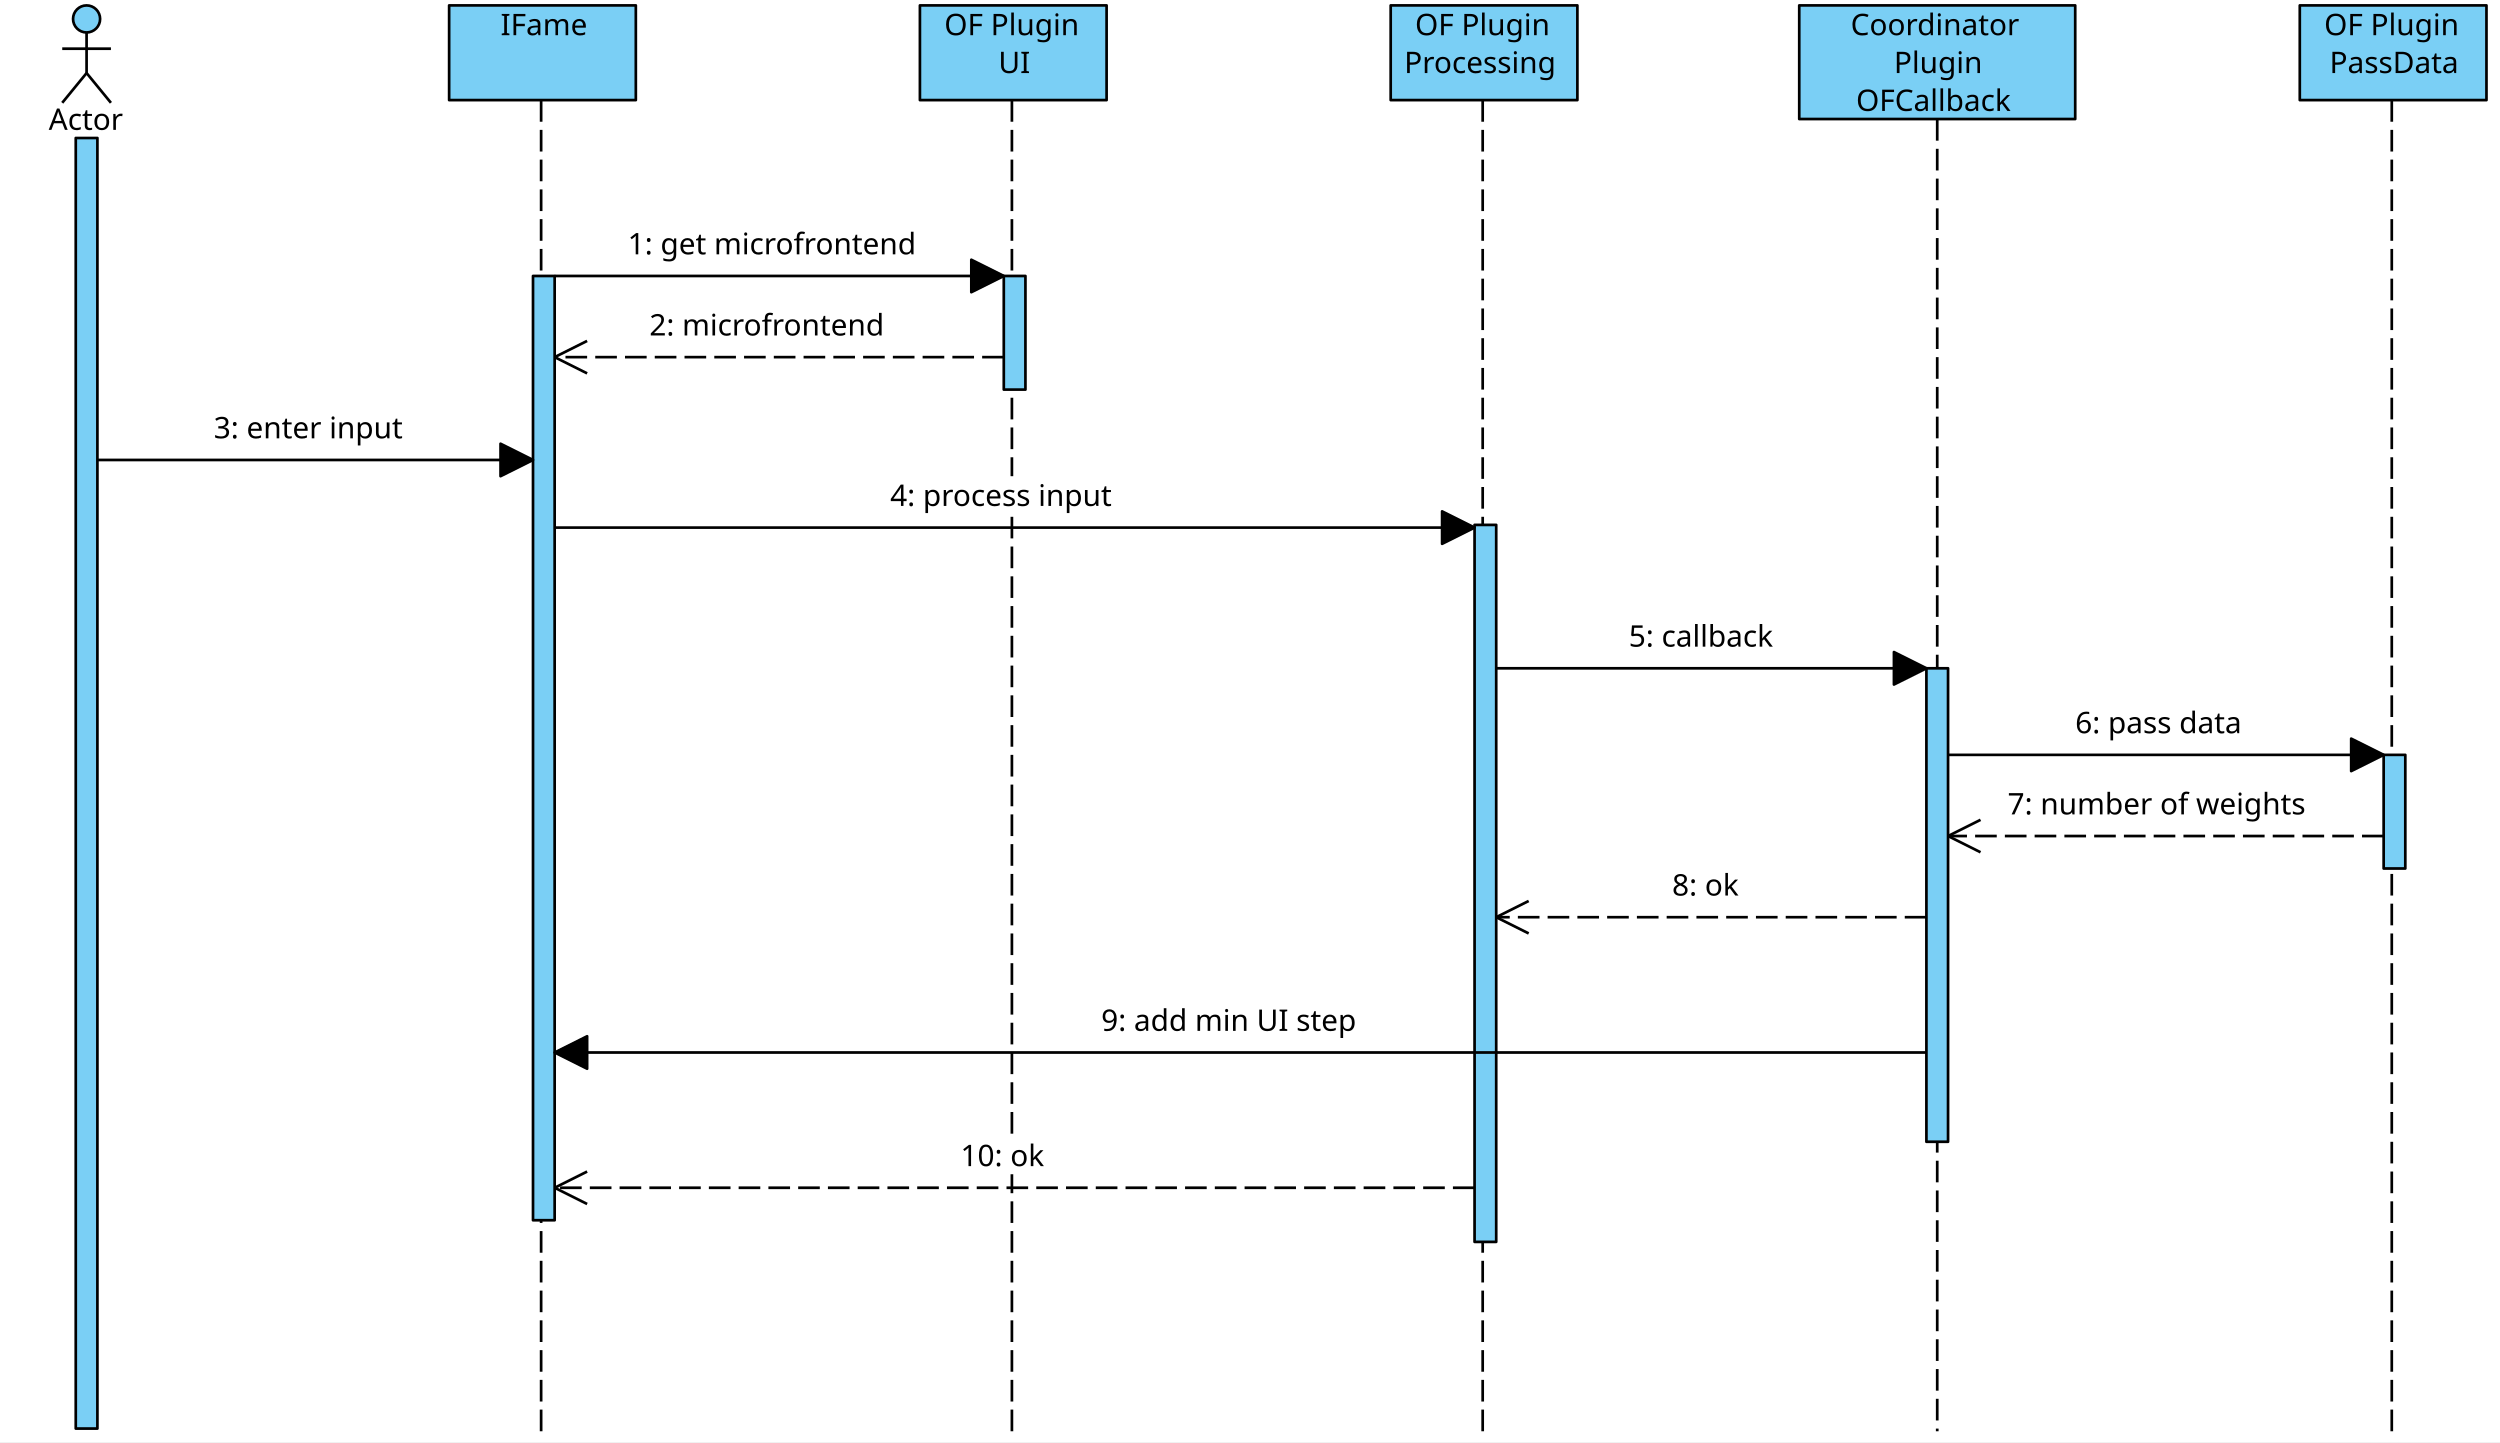
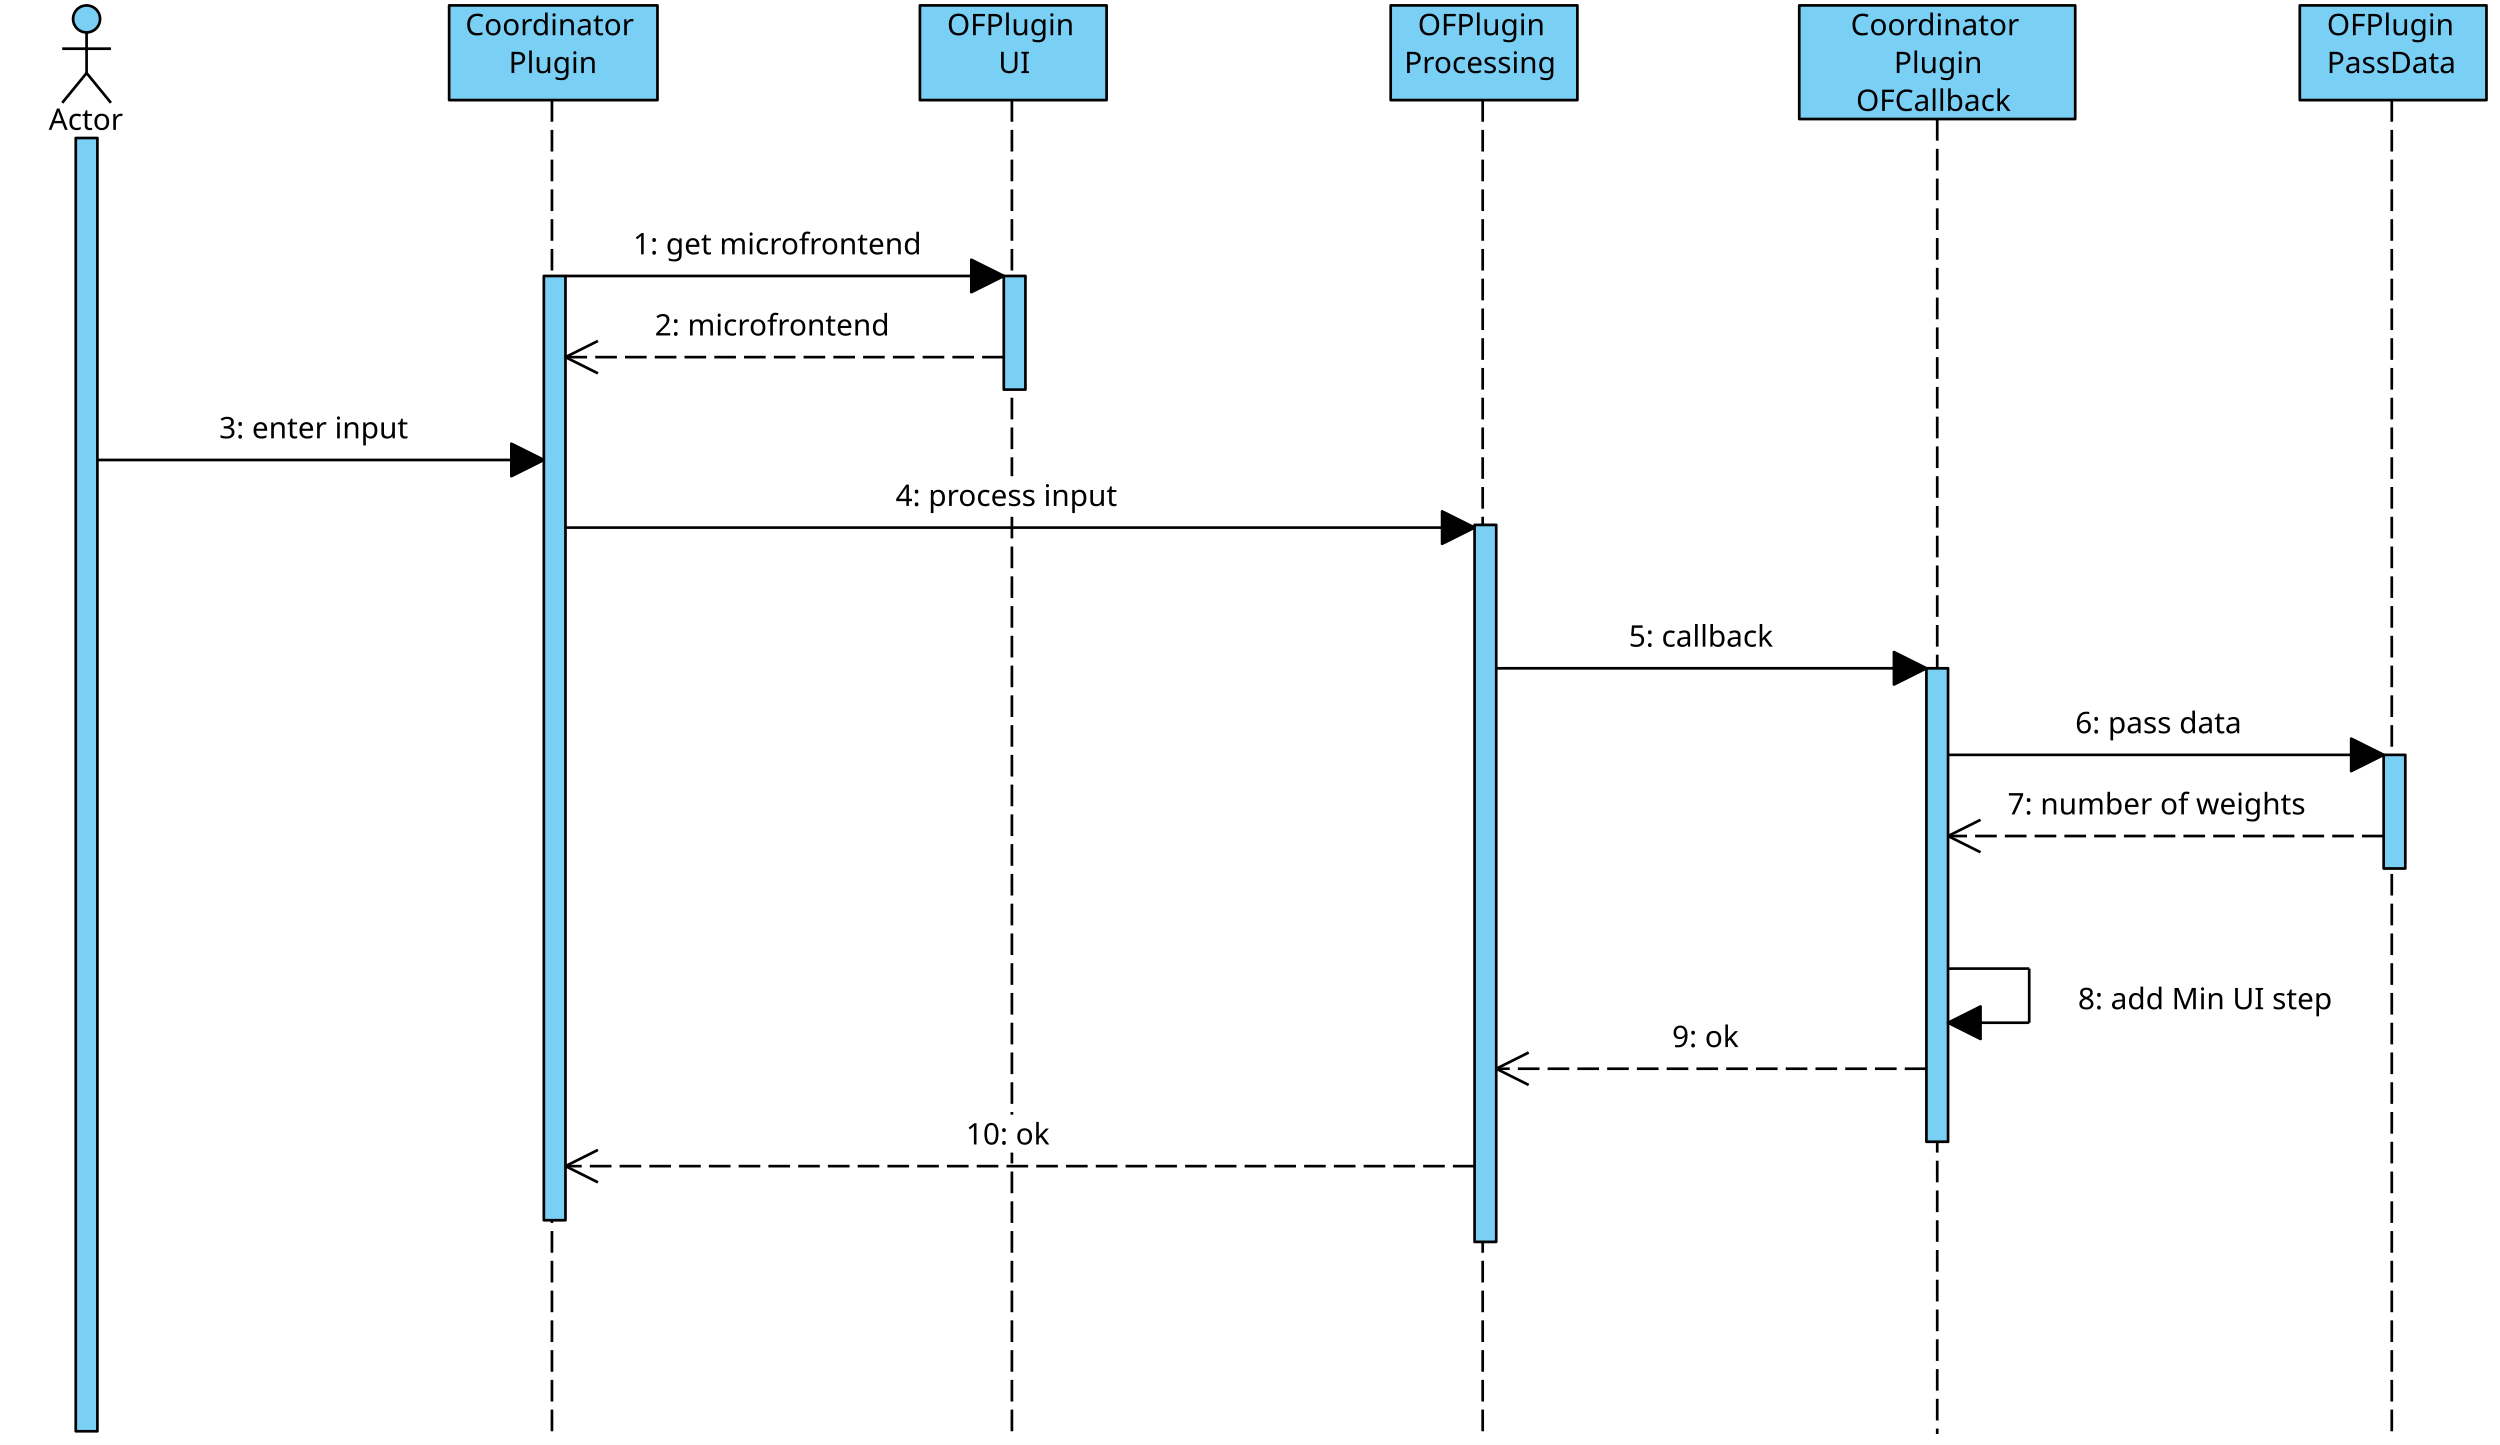
- <svg xmlns="http://www.w3.org/2000/svg" fill-opacity="0" color-rendering="auto" color-interpolation="auto" text-rendering="auto" stroke="rgb(0,0,0)" stroke-linecap="square" width="924" stroke-miterlimit="10" shape-rendering="auto" stroke-opacity="0" fill="rgb(0,0,0)" stroke-dasharray="none" font-weight="normal" stroke-width="1" height="533" font-family="'Dialog'" font-style="normal" stroke-linejoin="miter" font-size="12px" stroke-dashoffset="0" image-rendering="auto">
+ <svg xmlns="http://www.w3.org/2000/svg" fill-opacity="0" color-rendering="auto" color-interpolation="auto" text-rendering="auto" stroke="rgb(0,0,0)" stroke-linecap="square" width="924" stroke-miterlimit="10" shape-rendering="auto" stroke-opacity="0" fill="rgb(0,0,0)" stroke-dasharray="none" font-weight="normal" stroke-width="1" height="534" font-family="'Dialog'" font-style="normal" stroke-linejoin="miter" font-size="12px" stroke-dashoffset="0" image-rendering="auto">
  <defs id="genericDefs" />
  <g>
    <defs id="defs1">
      <clipPath clipPathUnits="userSpaceOnUse" id="clipPath1">
-         <path d="M-7 -7 L71 -7 L71 538 L-7 538 L-7 -7 Z" />
+         <path d="M-7 -7 L71 -7 L71 539 L-7 539 L-7 -7 Z" />
      </clipPath>
      <clipPath clipPathUnits="userSpaceOnUse" id="clipPath2">
-         <path d="M-7 -7 L81 -7 L81 538 L-7 538 L-7 -7 Z" />
+         <path d="M-7 -7 L89 -7 L89 539 L-7 539 L-7 -7 Z" />
      </clipPath>
      <clipPath clipPathUnits="userSpaceOnUse" id="clipPath3">
-         <path d="M-7 -7 L114 -7 L114 538 L-7 538 L-7 -7 Z" />
+         <path d="M-7 -7 L81 -7 L81 539 L-7 539 L-7 -7 Z" />
      </clipPath>
      <clipPath clipPathUnits="userSpaceOnUse" id="clipPath4">
+         <path d="M-7 -7 L114 -7 L114 539 L-7 539 L-7 -7 Z" />
+       </clipPath>
+       <clipPath clipPathUnits="userSpaceOnUse" id="clipPath5">
        <path d="M-7 -7 L19 -7 L19 360 L-7 360 L-7 -7 Z" />
      </clipPath>
-       <clipPath clipPathUnits="userSpaceOnUse" id="clipPath5">
+       <clipPath clipPathUnits="userSpaceOnUse" id="clipPath6">
        <path d="M-7 -7 L19 -7 L19 53 L-7 53 L-7 -7 Z" />
      </clipPath>
-       <clipPath clipPathUnits="userSpaceOnUse" id="clipPath6">
+       <clipPath clipPathUnits="userSpaceOnUse" id="clipPath7">
        <path d="M-7 -7 L19 -7 L19 276 L-7 276 L-7 -7 Z" />
      </clipPath>
-       <clipPath clipPathUnits="userSpaceOnUse" id="clipPath7">
+       <clipPath clipPathUnits="userSpaceOnUse" id="clipPath8">
        <path d="M-7 -7 L19 -7 L19 186 L-7 186 L-7 -7 Z" />
      </clipPath>
-       <clipPath clipPathUnits="userSpaceOnUse" id="clipPath8">
+       <clipPath clipPathUnits="userSpaceOnUse" id="clipPath9">
        <path d="M-49 -14 L98 -14 L98 28 L-49 28 L-49 -14 Z" />
      </clipPath>
-       <clipPath clipPathUnits="userSpaceOnUse" id="clipPath9">
-         <path d="M-70 -14 L140 -14 L140 28 L-70 28 L-70 -14 Z" />
-       </clipPath>
      <clipPath clipPathUnits="userSpaceOnUse" id="clipPath10">
+         <path d="M-78 -28 L156 -28 L156 56 L-78 56 L-78 -28 Z" />
+       </clipPath>
+       <clipPath clipPathUnits="userSpaceOnUse" id="clipPath11">
        <path d="M-70 -28 L140 -28 L140 56 L-70 56 L-70 -28 Z" />
      </clipPath>
-       <clipPath clipPathUnits="userSpaceOnUse" id="clipPath11">
+       <clipPath clipPathUnits="userSpaceOnUse" id="clipPath12">
        <path d="M-103 -42 L206 -42 L206 84 L-103 84 L-103 -42 Z" />
      </clipPath>
-       <clipPath clipPathUnits="userSpaceOnUse" id="clipPath12">
-         <path d="M0 0 L270 0 L270 104 L0 104 L0 0 Z" />
-       </clipPath>
      <clipPath clipPathUnits="userSpaceOnUse" id="clipPath13">
-         <path d="M198 31 L198 45 L67 45 L67 31 ZM187 61 L187 75 L76 75 L76 61 ZM0 0 L0 99 L7 99 L7 104 L270 104 L270 0 Z" />
+         <path d="M0 0 L266 0 L266 104 L0 104 L0 0 Z" />
      </clipPath>
      <clipPath clipPathUnits="userSpaceOnUse" id="clipPath14">
-         <path d="M198 1 L198 15 L67 15 L67 1 ZM187 31 L187 45 L76 45 L76 31 ZM0 0 L0 69 L7 69 L7 83 L0 83 L0 104 L165 104 L165 94 L270 94 L270 0 Z" />
+         <path d="M196 31 L196 45 L65 45 L65 31 ZM185 61 L185 75 L74 75 L74 61 ZM0 0 L0 99 L5 99 L5 104 L266 104 L266 0 Z" />
      </clipPath>
      <clipPath clipPathUnits="userSpaceOnUse" id="clipPath15">
+         <path d="M196 1 L196 15 L65 15 L65 1 ZM185 31 L185 45 L74 45 L74 31 ZM0 0 L0 69 L5 69 L5 83 L0 83 L0 104 L163 104 L163 94 L266 94 L266 0 Z" />
+       </clipPath>
+       <clipPath clipPathUnits="userSpaceOnUse" id="clipPath16">
+         <path d="M0 0 L269 0 L269 104 L0 104 L0 0 Z" />
+       </clipPath>
+       <clipPath clipPathUnits="userSpaceOnUse" id="clipPath17">
+         <path d="M178 31 L178 45 L85 45 L85 31 ZM0 0 L0 104 L269 104 L269 7 L247 7 L247 0 Z" />
+       </clipPath>
+       <clipPath clipPathUnits="userSpaceOnUse" id="clipPath18">
+         <path d="M0 0 L440 0 L440 104 L0 104 L0 0 Z" />
+       </clipPath>
+       <clipPath clipPathUnits="userSpaceOnUse" id="clipPath19">
+         <path d="M270 31 L270 45 L163 45 L163 31 ZM0 0 L0 6 L5 6 L5 20 L0 20 L0 104 L440 104 L440 97 L434 97 L434 83 L440 83 L440 0 Z" />
+       </clipPath>
+       <clipPath clipPathUnits="userSpaceOnUse" id="clipPath20">
+         <path d="M0 0 L263 0 L263 104 L0 104 L0 0 Z" />
+       </clipPath>
+       <clipPath clipPathUnits="userSpaceOnUse" id="clipPath21">
+         <path d="M168 31 L168 45 L90 45 L90 31 ZM0 0 L0 104 L230 104 L230 93 L263 93 L263 77 L254 77 L254 63 L263 63 L263 0 Z" />
+       </clipPath>
+       <clipPath clipPathUnits="userSpaceOnUse" id="clipPath22">
        <path d="M0 0 L265 0 L265 104 L0 104 L0 0 Z" />
      </clipPath>
-       <clipPath clipPathUnits="userSpaceOnUse" id="clipPath16">
-         <path d="M176 31 L176 45 L83 45 L83 31 ZM0 0 L0 104 L265 104 L265 7 L245 7 L245 0 Z" />
-       </clipPath>
-       <clipPath clipPathUnits="userSpaceOnUse" id="clipPath17">
-         <path d="M0 0 L444 0 L444 104 L0 104 L0 0 Z" />
-       </clipPath>
-       <clipPath clipPathUnits="userSpaceOnUse" id="clipPath18">
-         <path d="M272 31 L272 45 L165 45 L165 31 ZM0 0 L0 6 L7 6 L7 20 L0 20 L0 104 L444 104 L444 97 L438 97 L438 83 L444 83 L444 0 Z" />
-       </clipPath>
-       <clipPath clipPathUnits="userSpaceOnUse" id="clipPath19">
-         <path d="M0 0 L263 0 L263 104 L0 104 L0 0 Z" />
-       </clipPath>
-       <clipPath clipPathUnits="userSpaceOnUse" id="clipPath20">
-         <path d="M168 31 L168 45 L90 45 L90 31 ZM0 0 L0 104 L230 104 L230 93 L263 93 L263 77 L254 77 L254 63 L263 63 L263 0 Z" />
-       </clipPath>
-       <clipPath clipPathUnits="userSpaceOnUse" id="clipPath21">
+       <clipPath clipPathUnits="userSpaceOnUse" id="clipPath23">
        <path d="M172 31 L172 45 L87 45 L87 31 ZM198 61 L198 75 L63 75 L63 61 ZM1 0 L1 13 L0 13 L0 104 L265 104 L265 0 Z" />
      </clipPath>
-       <clipPath clipPathUnits="userSpaceOnUse" id="clipPath22">
-         <path d="M172 1 L172 15 L87 15 L87 1 ZM198 31 L198 45 L63 45 L63 31 ZM0 0 L0 104 L265 104 L265 0 Z" />
-       </clipPath>
-       <clipPath clipPathUnits="userSpaceOnUse" id="clipPath23">
-         <path d="M0 0 L611 0 L611 104 L0 104 L0 0 Z" />
-       </clipPath>
      <clipPath clipPathUnits="userSpaceOnUse" id="clipPath24">
-         <path d="M362 31 L362 45 L243 45 L243 31 ZM246 81 L246 95 L191 95 L191 81 ZM0 0 L0 104 L611 104 L611 0 Z" />
+         <path d="M172 1 L172 15 L87 15 L87 1 ZM198 31 L198 45 L63 45 L63 31 ZM0 0 L0 104 L89 104 L89 103 L207 103 L207 104 L265 104 L265 0 Z" />
      </clipPath>
      <clipPath clipPathUnits="userSpaceOnUse" id="clipPath25">
-         <path d="M154 31 L154 45 L106 45 L106 31 ZM0 0 L0 81 L14 81 L14 95 L0 95 L0 104 L263 104 L263 15 L230 15 L230 1 L263 1 L263 0 Z" />
+         <path d="M154 31 L154 45 L106 45 L106 31 ZM0 0 L0 104 L263 104 L263 31 L256 31 L256 17 L263 17 L263 0 Z" />
      </clipPath>
      <clipPath clipPathUnits="userSpaceOnUse" id="clipPath26">
-         <path d="M246 31 L246 45 L191 45 L191 31 ZM0 0 L0 104 L444 104 L444 0 Z" />
+         <path d="M244 31 L244 45 L189 45 L189 31 ZM0 0 L0 104 L440 104 L440 0 Z" />
      </clipPath>
      <clipPath clipPathUnits="userSpaceOnUse" id="clipPath27">
+         <path d="M0 0 L134 0 L134 124 L0 124 L0 0 Z" />
+       </clipPath>
+       <clipPath clipPathUnits="userSpaceOnUse" id="clipPath28">
+         <path d="M0 0 L0 124 L134 124 L134 68 L89 68 L89 54 L134 54 L134 0 Z" />
+       </clipPath>
+       <clipPath clipPathUnits="userSpaceOnUse" id="clipPath29">
+         <path d="M-118 -14 L236 -14 L236 28 L-118 28 L-118 -14 Z" />
+       </clipPath>
+       <clipPath clipPathUnits="userSpaceOnUse" id="clipPath30">
        <path d="M-55 -14 L110 -14 L110 28 L-55 28 L-55 -14 Z" />
      </clipPath>
-       <clipPath clipPathUnits="userSpaceOnUse" id="clipPath28">
+       <clipPath clipPathUnits="userSpaceOnUse" id="clipPath31">
        <path d="M-48 -14 L96 -14 L96 28 L-48 28 L-48 -14 Z" />
      </clipPath>
-       <clipPath clipPathUnits="userSpaceOnUse" id="clipPath29">
-         <path d="M-119 -14 L238 -14 L238 28 L-119 28 L-119 -14 Z" />
-       </clipPath>
-       <clipPath clipPathUnits="userSpaceOnUse" id="clipPath30">
+       <clipPath clipPathUnits="userSpaceOnUse" id="clipPath32">
        <path d="M-135 -14 L270 -14 L270 28 L-135 28 L-135 -14 Z" />
      </clipPath>
-       <clipPath clipPathUnits="userSpaceOnUse" id="clipPath31">
+       <clipPath clipPathUnits="userSpaceOnUse" id="clipPath33">
        <path d="M-85 -14 L170 -14 L170 28 L-85 28 L-85 -14 Z" />
      </clipPath>
-       <clipPath clipPathUnits="userSpaceOnUse" id="clipPath32">
+       <clipPath clipPathUnits="userSpaceOnUse" id="clipPath34">
        <path d="M-78 -14 L156 -14 L156 28 L-78 28 L-78 -14 Z" />
      </clipPath>
-       <clipPath clipPathUnits="userSpaceOnUse" id="clipPath33">
+       <clipPath clipPathUnits="userSpaceOnUse" id="clipPath35">
        <path d="M-107 -14 L214 -14 L214 28 L-107 28 L-107 -14 Z" />
      </clipPath>
-       <clipPath clipPathUnits="userSpaceOnUse" id="clipPath34">
+       <clipPath clipPathUnits="userSpaceOnUse" id="clipPath36">
        <path d="M-93 -14 L186 -14 L186 28 L-93 28 L-93 -14 Z" />
      </clipPath>
-       <clipPath clipPathUnits="userSpaceOnUse" id="clipPath35">
+       <clipPath clipPathUnits="userSpaceOnUse" id="clipPath37">
        <path d="M-111 -14 L222 -14 L222 28 L-111 28 L-111 -14 Z" />
      </clipPath>
-       <clipPath clipPathUnits="userSpaceOnUse" id="clipPath36">
+       <clipPath clipPathUnits="userSpaceOnUse" id="clipPath38">
        <path d="M-131 -14 L262 -14 L262 28 L-131 28 L-131 -14 Z" />
      </clipPath>
    </defs>
    <g fill="white" text-rendering="geometricPrecision" fill-opacity="1" stroke-opacity="1" stroke="white">
-       <rect x="0" width="924" height="533" y="0" stroke="none" />
+       <rect x="0" width="924" height="534" y="0" stroke="none" />
    </g>
    <g font-size="11px" transform="translate(2,2)" fill-opacity="1" fill="rgb(122,207,245)" text-rendering="geometricPrecision" image-rendering="optimizeQuality" font-family="sans-serif" stroke="rgb(122,207,245)" stroke-opacity="1">
      <circle r="5" clip-path="url(#clipPath1)" cx="30" cy="5" stroke="none" />
-       <rect x="26" width="8" height="477" y="49" clip-path="url(#clipPath1)" stroke="none" />
+       <rect x="26" width="8" height="478" y="49" clip-path="url(#clipPath1)" stroke="none" />
    </g>
    <g stroke-linecap="butt" font-size="11px" transform="translate(2,2)" fill-opacity="1" fill="black" text-rendering="geometricPrecision" image-rendering="optimizeQuality" font-family="sans-serif" stroke-linejoin="round" stroke="black" stroke-opacity="1" stroke-miterlimit="0">
      <circle fill="none" r="5" clip-path="url(#clipPath1)" cx="30" cy="5" />
-       <rect fill="none" x="26" width="8" height="477" y="49" clip-path="url(#clipPath1)" />
+       <rect fill="none" x="26" width="8" height="478" y="49" clip-path="url(#clipPath1)" />
      <line y2="25" fill="none" x1="30" clip-path="url(#clipPath1)" x2="30" y1="10" />
      <line y2="36" fill="none" x1="30" clip-path="url(#clipPath1)" x2="21" y1="25" />
      <line y2="36" fill="none" x1="30" clip-path="url(#clipPath1)" x2="39" y1="25" />
      <line y2="16" fill="none" x1="21" clip-path="url(#clipPath1)" x2="39" y1="16" />
    </g>
    <g font-size="11px" transform="translate(166,2)" fill-opacity="1" fill="rgb(122,207,245)" text-rendering="geometricPrecision" image-rendering="optimizeQuality" font-family="sans-serif" stroke="rgb(122,207,245)" stroke-opacity="1">
-       <rect x="0" width="69" height="35" y="0" clip-path="url(#clipPath2)" stroke="none" />
+       <rect x="0" width="77" height="35" y="0" clip-path="url(#clipPath2)" stroke="none" />
    </g>
    <g stroke-linecap="butt" font-size="11px" transform="translate(166,2)" fill-opacity="1" fill="black" text-rendering="geometricPrecision" image-rendering="optimizeQuality" font-family="sans-serif" stroke-linejoin="round" stroke="black" stroke-opacity="1" stroke-miterlimit="0">
-       <rect fill="none" x="0" width="69" height="35" y="0" clip-path="url(#clipPath2)" />
-       <line clip-path="url(#clipPath2)" fill="none" x1="34" x2="34" y1="35" y2="527" stroke-linejoin="bevel" stroke-dasharray="8,3" />
+       <rect fill="none" x="0" width="77" height="35" y="0" clip-path="url(#clipPath2)" />
+       <line clip-path="url(#clipPath2)" fill="none" x1="38" x2="38" y1="35" y2="528" stroke-linejoin="bevel" stroke-dasharray="8,3" />
    </g>
    <g font-size="11px" transform="translate(340,2)" fill-opacity="1" fill="rgb(122,207,245)" text-rendering="geometricPrecision" image-rendering="optimizeQuality" font-family="sans-serif" stroke="rgb(122,207,245)" stroke-opacity="1">
-       <rect x="0" width="69" height="35" y="0" clip-path="url(#clipPath2)" stroke="none" />
+       <rect x="0" width="69" height="35" y="0" clip-path="url(#clipPath3)" stroke="none" />
    </g>
    <g stroke-linecap="butt" font-size="11px" transform="translate(340,2)" fill-opacity="1" fill="black" text-rendering="geometricPrecision" image-rendering="optimizeQuality" font-family="sans-serif" stroke-linejoin="round" stroke="black" stroke-opacity="1" stroke-miterlimit="0">
-       <rect fill="none" x="0" width="69" height="35" y="0" clip-path="url(#clipPath2)" />
-       <line clip-path="url(#clipPath2)" fill="none" x1="34" x2="34" y1="35" y2="527" stroke-linejoin="bevel" stroke-dasharray="8,3" />
+       <rect fill="none" x="0" width="69" height="35" y="0" clip-path="url(#clipPath3)" />
+       <line clip-path="url(#clipPath3)" fill="none" x1="34" x2="34" y1="35" y2="528" stroke-linejoin="bevel" stroke-dasharray="8,3" />
    </g>
    <g font-size="11px" transform="translate(665,2)" fill-opacity="1" fill="rgb(122,207,245)" text-rendering="geometricPrecision" image-rendering="optimizeQuality" font-family="sans-serif" stroke="rgb(122,207,245)" stroke-opacity="1">
-       <rect x="0" width="102" height="42" y="0" clip-path="url(#clipPath3)" stroke="none" />
+       <rect x="0" width="102" height="42" y="0" clip-path="url(#clipPath4)" stroke="none" />
    </g>
    <g stroke-linecap="butt" font-size="11px" transform="translate(665,2)" fill-opacity="1" fill="black" text-rendering="geometricPrecision" image-rendering="optimizeQuality" font-family="sans-serif" stroke-linejoin="round" stroke="black" stroke-opacity="1" stroke-miterlimit="0">
-       <rect fill="none" x="0" width="102" height="42" y="0" clip-path="url(#clipPath3)" />
-       <line clip-path="url(#clipPath3)" fill="none" x1="51" x2="51" y1="42" y2="527" stroke-linejoin="bevel" stroke-dasharray="8,3" />
+       <rect fill="none" x="0" width="102" height="42" y="0" clip-path="url(#clipPath4)" />
+       <line clip-path="url(#clipPath4)" fill="none" x1="51" x2="51" y1="42" y2="528" stroke-linejoin="bevel" stroke-dasharray="8,3" />
    </g>
    <g font-size="11px" transform="translate(514,2)" fill-opacity="1" fill="rgb(122,207,245)" text-rendering="geometricPrecision" image-rendering="optimizeQuality" font-family="sans-serif" stroke="rgb(122,207,245)" stroke-opacity="1">
-       <rect x="0" width="69" height="35" y="0" clip-path="url(#clipPath2)" stroke="none" />
+       <rect x="0" width="69" height="35" y="0" clip-path="url(#clipPath3)" stroke="none" />
    </g>
    <g stroke-linecap="butt" font-size="11px" transform="translate(514,2)" fill-opacity="1" fill="black" text-rendering="geometricPrecision" image-rendering="optimizeQuality" font-family="sans-serif" stroke-linejoin="round" stroke="black" stroke-opacity="1" stroke-miterlimit="0">
-       <rect fill="none" x="0" width="69" height="35" y="0" clip-path="url(#clipPath2)" />
-       <line clip-path="url(#clipPath2)" fill="none" x1="34" x2="34" y1="35" y2="527" stroke-linejoin="bevel" stroke-dasharray="8,3" />
+       <rect fill="none" x="0" width="69" height="35" y="0" clip-path="url(#clipPath3)" />
+       <line clip-path="url(#clipPath3)" fill="none" x1="34" x2="34" y1="35" y2="528" stroke-linejoin="bevel" stroke-dasharray="8,3" />
    </g>
    <g font-size="11px" transform="translate(850,2)" fill-opacity="1" fill="rgb(122,207,245)" text-rendering="geometricPrecision" image-rendering="optimizeQuality" font-family="sans-serif" stroke="rgb(122,207,245)" stroke-opacity="1">
-       <rect x="0" width="69" height="35" y="0" clip-path="url(#clipPath2)" stroke="none" />
+       <rect x="0" width="69" height="35" y="0" clip-path="url(#clipPath3)" stroke="none" />
    </g>
    <g stroke-linecap="butt" font-size="11px" transform="translate(850,2)" fill-opacity="1" fill="black" text-rendering="geometricPrecision" image-rendering="optimizeQuality" font-family="sans-serif" stroke-linejoin="round" stroke="black" stroke-opacity="1" stroke-miterlimit="0">
-       <rect fill="none" x="0" width="69" height="35" y="0" clip-path="url(#clipPath2)" />
-       <line clip-path="url(#clipPath2)" fill="none" x1="34" x2="34" y1="35" y2="527" stroke-linejoin="bevel" stroke-dasharray="8,3" />
-     </g>
-     <g font-size="11px" transform="translate(197,102)" fill-opacity="1" fill="rgb(122,207,245)" text-rendering="geometricPrecision" image-rendering="optimizeQuality" font-family="sans-serif" stroke="rgb(122,207,245)" stroke-opacity="1">
-       <rect x="0" width="8" height="349" y="0" clip-path="url(#clipPath4)" stroke="none" />
-     </g>
-     <g stroke-linecap="butt" font-size="11px" transform="translate(197,102)" fill-opacity="1" fill="black" text-rendering="geometricPrecision" image-rendering="optimizeQuality" font-family="sans-serif" stroke-linejoin="round" stroke="black" stroke-opacity="1" stroke-miterlimit="0">
-       <rect fill="none" x="0" width="8" height="349" y="0" clip-path="url(#clipPath4)" />
+       <rect fill="none" x="0" width="69" height="35" y="0" clip-path="url(#clipPath3)" />
+       <line clip-path="url(#clipPath3)" fill="none" x1="34" x2="34" y1="35" y2="528" stroke-linejoin="bevel" stroke-dasharray="8,3" />
+     </g>
+     <g font-size="11px" transform="translate(201,102)" fill-opacity="1" fill="rgb(122,207,245)" text-rendering="geometricPrecision" image-rendering="optimizeQuality" font-family="sans-serif" stroke="rgb(122,207,245)" stroke-opacity="1">
+       <rect x="0" width="8" height="349" y="0" clip-path="url(#clipPath5)" stroke="none" />
+     </g>
+     <g stroke-linecap="butt" font-size="11px" transform="translate(201,102)" fill-opacity="1" fill="black" text-rendering="geometricPrecision" image-rendering="optimizeQuality" font-family="sans-serif" stroke-linejoin="round" stroke="black" stroke-opacity="1" stroke-miterlimit="0">
+       <rect fill="none" x="0" width="8" height="349" y="0" clip-path="url(#clipPath5)" />
    </g>
    <g font-size="11px" transform="translate(371,102)" fill-opacity="1" fill="rgb(122,207,245)" text-rendering="geometricPrecision" image-rendering="optimizeQuality" font-family="sans-serif" stroke="rgb(122,207,245)" stroke-opacity="1">
-       <rect x="0" width="8" height="42" y="0" clip-path="url(#clipPath5)" stroke="none" />
+       <rect x="0" width="8" height="42" y="0" clip-path="url(#clipPath6)" stroke="none" />
    </g>
    <g stroke-linecap="butt" font-size="11px" transform="translate(371,102)" fill-opacity="1" fill="black" text-rendering="geometricPrecision" image-rendering="optimizeQuality" font-family="sans-serif" stroke-linejoin="round" stroke="black" stroke-opacity="1" stroke-miterlimit="0">
-       <rect fill="none" x="0" width="8" height="42" y="0" clip-path="url(#clipPath5)" />
+       <rect fill="none" x="0" width="8" height="42" y="0" clip-path="url(#clipPath6)" />
    </g>
    <g font-size="11px" transform="translate(545,194)" fill-opacity="1" fill="rgb(122,207,245)" text-rendering="geometricPrecision" image-rendering="optimizeQuality" font-family="sans-serif" stroke="rgb(122,207,245)" stroke-opacity="1">
-       <rect x="0" width="8" height="265" y="0" clip-path="url(#clipPath6)" stroke="none" />
+       <rect x="0" width="8" height="265" y="0" clip-path="url(#clipPath7)" stroke="none" />
    </g>
    <g stroke-linecap="butt" font-size="11px" transform="translate(545,194)" fill-opacity="1" fill="black" text-rendering="geometricPrecision" image-rendering="optimizeQuality" font-family="sans-serif" stroke-linejoin="round" stroke="black" stroke-opacity="1" stroke-miterlimit="0">
-       <rect fill="none" x="0" width="8" height="265" y="0" clip-path="url(#clipPath6)" />
+       <rect fill="none" x="0" width="8" height="265" y="0" clip-path="url(#clipPath7)" />
    </g>
    <g font-size="11px" transform="translate(712,247)" fill-opacity="1" fill="rgb(122,207,245)" text-rendering="geometricPrecision" image-rendering="optimizeQuality" font-family="sans-serif" stroke="rgb(122,207,245)" stroke-opacity="1">
-       <rect x="0" width="8" height="175" y="0" clip-path="url(#clipPath7)" stroke="none" />
+       <rect x="0" width="8" height="175" y="0" clip-path="url(#clipPath8)" stroke="none" />
    </g>
    <g stroke-linecap="butt" font-size="11px" transform="translate(712,247)" fill-opacity="1" fill="black" text-rendering="geometricPrecision" image-rendering="optimizeQuality" font-family="sans-serif" stroke-linejoin="round" stroke="black" stroke-opacity="1" stroke-miterlimit="0">
-       <rect fill="none" x="0" width="8" height="175" y="0" clip-path="url(#clipPath7)" />
+       <rect fill="none" x="0" width="8" height="175" y="0" clip-path="url(#clipPath8)" />
    </g>
    <g font-size="11px" transform="translate(881,279)" fill-opacity="1" fill="rgb(122,207,245)" text-rendering="geometricPrecision" image-rendering="optimizeQuality" font-family="sans-serif" stroke="rgb(122,207,245)" stroke-opacity="1">
-       <rect x="0" width="8" height="42" y="0" clip-path="url(#clipPath5)" stroke="none" />
+       <rect x="0" width="8" height="42" y="0" clip-path="url(#clipPath6)" stroke="none" />
    </g>
    <g stroke-linecap="butt" font-size="11px" transform="translate(881,279)" fill-opacity="1" fill="black" text-rendering="geometricPrecision" image-rendering="optimizeQuality" font-family="sans-serif" stroke-linejoin="round" stroke="black" stroke-opacity="1" stroke-miterlimit="0">
-       <rect fill="none" x="0" width="8" height="42" y="0" clip-path="url(#clipPath5)" />
+       <rect fill="none" x="0" width="8" height="42" y="0" clip-path="url(#clipPath6)" />
    </g>
    <g font-size="11px" transform="translate(8,37)" fill-opacity="1" fill="black" text-rendering="geometricPrecision" image-rendering="optimizeQuality" font-family="sans-serif" stroke="black" stroke-opacity="1">
-       <text x="10" xml:space="preserve" y="11" clip-path="url(#clipPath8)" stroke="none">Actor</text>
+       <text x="10" xml:space="preserve" y="11" clip-path="url(#clipPath9)" stroke="none">Actor</text>
    </g>
    <g font-size="11px" transform="translate(166,2)" fill-opacity="1" fill="black" text-rendering="geometricPrecision" image-rendering="optimizeQuality" font-family="sans-serif" stroke="black" stroke-opacity="1">
-       <text x="19" xml:space="preserve" y="11" clip-path="url(#clipPath9)" stroke="none">IFame</text>
+       <text x="6" xml:space="preserve" y="11" clip-path="url(#clipPath10)" stroke="none">Coordinator</text>
+       <text x="22" xml:space="preserve" y="25" clip-path="url(#clipPath10)" stroke="none">Plugin</text>
    </g>
    <g font-size="11px" transform="translate(340,2)" fill-opacity="1" fill="black" text-rendering="geometricPrecision" image-rendering="optimizeQuality" font-family="sans-serif" stroke="black" stroke-opacity="1">
-       <text x="9" xml:space="preserve" y="11" clip-path="url(#clipPath10)" stroke="none">OF Plugin</text>
-       <text x="29" xml:space="preserve" y="25" clip-path="url(#clipPath10)" stroke="none">UI</text>
+       <text x="10" xml:space="preserve" y="11" clip-path="url(#clipPath11)" stroke="none">OFPlugin</text>
+       <text x="29" xml:space="preserve" y="25" clip-path="url(#clipPath11)" stroke="none">UI</text>
    </g>
    <g font-size="11px" transform="translate(665,2)" fill-opacity="1" fill="black" text-rendering="geometricPrecision" image-rendering="optimizeQuality" font-family="sans-serif" stroke="black" stroke-opacity="1">
-       <text x="19" xml:space="preserve" y="11" clip-path="url(#clipPath11)" stroke="none">Coordinator</text>
-       <text x="35" xml:space="preserve" y="25" clip-path="url(#clipPath11)" stroke="none">Plugin</text>
-       <text x="21" xml:space="preserve" y="39" clip-path="url(#clipPath11)" stroke="none">OFCallback</text>
+       <text x="19" xml:space="preserve" y="11" clip-path="url(#clipPath12)" stroke="none">Coordinator</text>
+       <text x="35" xml:space="preserve" y="25" clip-path="url(#clipPath12)" stroke="none">Plugin</text>
+       <text x="21" xml:space="preserve" y="39" clip-path="url(#clipPath12)" stroke="none">OFCallback</text>
    </g>
    <g font-size="11px" transform="translate(514,2)" fill-opacity="1" fill="black" text-rendering="geometricPrecision" image-rendering="optimizeQuality" font-family="sans-serif" stroke="black" stroke-opacity="1">
-       <text x="9" xml:space="preserve" y="11" clip-path="url(#clipPath10)" stroke="none">OF Plugin</text>
-       <text x="5" xml:space="preserve" y="25" clip-path="url(#clipPath10)" stroke="none">Processing</text>
+       <text x="10" xml:space="preserve" y="11" clip-path="url(#clipPath11)" stroke="none">OFPlugin</text>
+       <text x="5" xml:space="preserve" y="25" clip-path="url(#clipPath11)" stroke="none">Processing</text>
    </g>
    <g font-size="11px" transform="translate(850,2)" fill-opacity="1" fill="black" text-rendering="geometricPrecision" image-rendering="optimizeQuality" font-family="sans-serif" stroke="black" stroke-opacity="1">
-       <text x="9" xml:space="preserve" y="11" clip-path="url(#clipPath10)" stroke="none">OF Plugin</text>
-       <text x="11" xml:space="preserve" y="25" clip-path="url(#clipPath10)" stroke="none">PassData</text>
-     </g>
-     <g stroke-linecap="butt" font-size="11px" transform="translate(155,52)" fill-opacity="1" fill="black" text-rendering="geometricPrecision" image-rendering="optimizeQuality" font-family="sans-serif" stroke-linejoin="round" stroke="black" stroke-opacity="1">
-       <line y2="50" fill="none" x1="50" clip-path="url(#clipPath13)" x2="216" y1="50" />
-       <polygon points=" 216 50 204 44 204 56" clip-path="url(#clipPath13)" stroke="none" />
-       <polygon fill="none" points=" 216 50 204 44 204 56" clip-path="url(#clipPath13)" />
-     </g>
-     <g fill-opacity="1" text-rendering="geometricPrecision" stroke="black" stroke-linecap="butt" transform="translate(155,82)" stroke-miterlimit="0" stroke-opacity="1" fill="black" stroke-dasharray="8,3" font-family="sans-serif" stroke-linejoin="round" font-size="11px" image-rendering="optimizeQuality">
-       <line y2="50" fill="none" x1="216" clip-path="url(#clipPath14)" x2="50" y1="50" />
-       <line clip-path="url(#clipPath14)" fill="none" x1="50" x2="62" y1="50" y2="56" stroke-dasharray="none" stroke-miterlimit="10" />
-       <line clip-path="url(#clipPath14)" fill="none" x1="50" x2="62" y1="50" y2="44" stroke-dasharray="none" stroke-miterlimit="10" />
+       <text x="10" xml:space="preserve" y="11" clip-path="url(#clipPath11)" stroke="none">OFPlugin</text>
+       <text x="10" xml:space="preserve" y="25" clip-path="url(#clipPath11)" stroke="none">PassData</text>
+     </g>
+     <g stroke-linecap="butt" font-size="11px" transform="translate(159,52)" fill-opacity="1" fill="black" text-rendering="geometricPrecision" image-rendering="optimizeQuality" font-family="sans-serif" stroke-linejoin="round" stroke="black" stroke-opacity="1">
+       <line y2="50" fill="none" x1="50" clip-path="url(#clipPath14)" x2="212" y1="50" />
+       <polygon points=" 212 50 200 44 200 56" clip-path="url(#clipPath14)" stroke="none" />
+       <polygon fill="none" points=" 212 50 200 44 200 56" clip-path="url(#clipPath14)" />
+     </g>
+     <g fill-opacity="1" text-rendering="geometricPrecision" stroke="black" stroke-linecap="butt" transform="translate(159,82)" stroke-miterlimit="0" stroke-opacity="1" fill="black" stroke-dasharray="8,3" font-family="sans-serif" stroke-linejoin="round" font-size="11px" image-rendering="optimizeQuality">
+       <line y2="50" fill="none" x1="212" clip-path="url(#clipPath15)" x2="50" y1="50" />
+       <line clip-path="url(#clipPath15)" fill="none" x1="50" x2="62" y1="50" y2="56" stroke-dasharray="none" stroke-miterlimit="10" />
+       <line clip-path="url(#clipPath15)" fill="none" x1="50" x2="62" y1="50" y2="44" stroke-dasharray="none" stroke-miterlimit="10" />
    </g>
    <g stroke-linecap="butt" font-size="11px" transform="translate(-14,120)" fill-opacity="1" fill="black" text-rendering="geometricPrecision" image-rendering="optimizeQuality" font-family="sans-serif" stroke-linejoin="round" stroke="black" stroke-opacity="1">
-       <line y2="50" fill="none" x1="50" clip-path="url(#clipPath16)" x2="211" y1="50" />
-       <polygon points=" 211 50 199 44 199 56" clip-path="url(#clipPath16)" stroke="none" />
-       <polygon fill="none" points=" 211 50 199 44 199 56" clip-path="url(#clipPath16)" />
-     </g>
-     <g stroke-linecap="butt" font-size="11px" transform="translate(155,145)" fill-opacity="1" fill="black" text-rendering="geometricPrecision" image-rendering="optimizeQuality" font-family="sans-serif" stroke-linejoin="round" stroke="black" stroke-opacity="1">
-       <line y2="50" fill="none" x1="50" clip-path="url(#clipPath18)" x2="390" y1="50" />
-       <polygon points=" 390 50 378 44 378 56" clip-path="url(#clipPath18)" stroke="none" />
-       <polygon fill="none" points=" 390 50 378 44 378 56" clip-path="url(#clipPath18)" />
+       <line y2="50" fill="none" x1="50" clip-path="url(#clipPath17)" x2="215" y1="50" />
+       <polygon points=" 215 50 203 44 203 56" clip-path="url(#clipPath17)" stroke="none" />
+       <polygon fill="none" points=" 215 50 203 44 203 56" clip-path="url(#clipPath17)" />
+     </g>
+     <g stroke-linecap="butt" font-size="11px" transform="translate(159,145)" fill-opacity="1" fill="black" text-rendering="geometricPrecision" image-rendering="optimizeQuality" font-family="sans-serif" stroke-linejoin="round" stroke="black" stroke-opacity="1">
+       <line y2="50" fill="none" x1="50" clip-path="url(#clipPath19)" x2="386" y1="50" />
+       <polygon points=" 386 50 374 44 374 56" clip-path="url(#clipPath19)" stroke="none" />
+       <polygon fill="none" points=" 386 50 374 44 374 56" clip-path="url(#clipPath19)" />
    </g>
    <g stroke-linecap="butt" font-size="11px" transform="translate(503,197)" fill-opacity="1" fill="black" text-rendering="geometricPrecision" image-rendering="optimizeQuality" font-family="sans-serif" stroke-linejoin="round" stroke="black" stroke-opacity="1">
-       <line y2="50" fill="none" x1="50" clip-path="url(#clipPath20)" x2="209" y1="50" />
-       <polygon points=" 209 50 197 44 197 56" clip-path="url(#clipPath20)" stroke="none" />
-       <polygon fill="none" points=" 209 50 197 44 197 56" clip-path="url(#clipPath20)" />
+       <line y2="50" fill="none" x1="50" clip-path="url(#clipPath21)" x2="209" y1="50" />
+       <polygon points=" 209 50 197 44 197 56" clip-path="url(#clipPath21)" stroke="none" />
+       <polygon fill="none" points=" 209 50 197 44 197 56" clip-path="url(#clipPath21)" />
    </g>
    <g stroke-linecap="butt" font-size="11px" transform="translate(670,229)" fill-opacity="1" fill="black" text-rendering="geometricPrecision" image-rendering="optimizeQuality" font-family="sans-serif" stroke-linejoin="round" stroke="black" stroke-opacity="1">
-       <line y2="50" fill="none" x1="50" clip-path="url(#clipPath21)" x2="211" y1="50" />
-       <polygon points=" 211 50 199 44 199 56" clip-path="url(#clipPath21)" stroke="none" />
-       <polygon fill="none" points=" 211 50 199 44 199 56" clip-path="url(#clipPath21)" />
+       <line y2="50" fill="none" x1="50" clip-path="url(#clipPath23)" x2="211" y1="50" />
+       <polygon points=" 211 50 199 44 199 56" clip-path="url(#clipPath23)" stroke="none" />
+       <polygon fill="none" points=" 211 50 199 44 199 56" clip-path="url(#clipPath23)" />
    </g>
    <g fill-opacity="1" text-rendering="geometricPrecision" stroke="black" stroke-linecap="butt" transform="translate(670,259)" stroke-miterlimit="0" stroke-opacity="1" fill="black" stroke-dasharray="8,3" font-family="sans-serif" stroke-linejoin="round" font-size="11px" image-rendering="optimizeQuality">
-       <line y2="50" fill="none" x1="211" clip-path="url(#clipPath22)" x2="50" y1="50" />
-       <line clip-path="url(#clipPath22)" fill="none" x1="50" x2="62" y1="50" y2="56" stroke-dasharray="none" stroke-miterlimit="10" />
-       <line clip-path="url(#clipPath22)" fill="none" x1="50" x2="62" y1="50" y2="44" stroke-dasharray="none" stroke-miterlimit="10" />
-     </g>
-     <g stroke-linecap="butt" font-size="11px" transform="translate(155,339)" fill-opacity="1" fill="black" text-rendering="geometricPrecision" image-rendering="optimizeQuality" font-family="sans-serif" stroke-linejoin="round" stroke="black" stroke-opacity="1">
-       <line y2="50" fill="none" x1="557" clip-path="url(#clipPath24)" x2="50" y1="50" />
-       <polygon points=" 50 50 62 56 62 44" clip-path="url(#clipPath24)" stroke="none" />
-       <polygon fill="none" points=" 50 50 62 56 62 44" clip-path="url(#clipPath24)" />
-     </g>
-     <g fill-opacity="1" text-rendering="geometricPrecision" stroke="black" stroke-linecap="butt" transform="translate(503,289)" stroke-miterlimit="0" stroke-opacity="1" fill="black" stroke-dasharray="8,3" font-family="sans-serif" stroke-linejoin="round" font-size="11px" image-rendering="optimizeQuality">
+       <line y2="50" fill="none" x1="211" clip-path="url(#clipPath24)" x2="50" y1="50" />
+       <line clip-path="url(#clipPath24)" fill="none" x1="50" x2="62" y1="50" y2="56" stroke-dasharray="none" stroke-miterlimit="10" />
+       <line clip-path="url(#clipPath24)" fill="none" x1="50" x2="62" y1="50" y2="44" stroke-dasharray="none" stroke-miterlimit="10" />
+     </g>
+     <g fill-opacity="1" text-rendering="geometricPrecision" stroke="black" stroke-linecap="butt" transform="translate(503,345)" stroke-miterlimit="0" stroke-opacity="1" fill="black" stroke-dasharray="8,3" font-family="sans-serif" stroke-linejoin="round" font-size="11px" image-rendering="optimizeQuality">
      <line y2="50" fill="none" x1="209" clip-path="url(#clipPath25)" x2="50" y1="50" />
      <line clip-path="url(#clipPath25)" fill="none" x1="50" x2="62" y1="50" y2="56" stroke-dasharray="none" stroke-miterlimit="10" />
      <line clip-path="url(#clipPath25)" fill="none" x1="50" x2="62" y1="50" y2="44" stroke-dasharray="none" stroke-miterlimit="10" />
    </g>
-     <g fill-opacity="1" text-rendering="geometricPrecision" stroke="black" stroke-linecap="butt" transform="translate(155,389)" stroke-miterlimit="0" stroke-opacity="1" fill="black" stroke-dasharray="8,3" font-family="sans-serif" stroke-linejoin="round" font-size="11px" image-rendering="optimizeQuality">
-       <line y2="50" fill="none" x1="390" clip-path="url(#clipPath26)" x2="50" y1="50" />
+     <g fill-opacity="1" text-rendering="geometricPrecision" stroke="black" stroke-linecap="butt" transform="translate(159,381)" stroke-miterlimit="0" stroke-opacity="1" fill="black" stroke-dasharray="8,3" font-family="sans-serif" stroke-linejoin="round" font-size="11px" image-rendering="optimizeQuality">
+       <line y2="50" fill="none" x1="386" clip-path="url(#clipPath26)" x2="50" y1="50" />
      <line clip-path="url(#clipPath26)" fill="none" x1="50" x2="62" y1="50" y2="56" stroke-dasharray="none" stroke-miterlimit="10" />
      <line clip-path="url(#clipPath26)" fill="none" x1="50" x2="62" y1="50" y2="44" stroke-dasharray="none" stroke-miterlimit="10" />
    </g>
-     <g font-size="11px" transform="translate(346,420)" fill-opacity="1" fill="white" text-rendering="geometricPrecision" image-rendering="optimizeQuality" font-family="sans-serif" stroke="white" stroke-opacity="1">
-       <rect x="0" width="55" height="14" y="0" clip-path="url(#clipPath27)" stroke="none" />
-       <text fill="black" x="9" xml:space="preserve" y="11" clip-path="url(#clipPath27)" stroke="none">10: ok</text>
-     </g>
-     <g font-size="11px" transform="translate(609,320)" fill-opacity="1" fill="white" text-rendering="geometricPrecision" image-rendering="optimizeQuality" font-family="sans-serif" stroke="white" stroke-opacity="1">
-       <rect x="0" width="48" height="14" y="0" clip-path="url(#clipPath28)" stroke="none" />
-       <text fill="black" x="9" xml:space="preserve" y="11" clip-path="url(#clipPath28)" stroke="none">8: ok</text>
-     </g>
-     <g font-size="11px" transform="translate(398,370)" fill-opacity="1" fill="white" text-rendering="geometricPrecision" image-rendering="optimizeQuality" font-family="sans-serif" stroke="white" stroke-opacity="1">
-       <rect x="0" width="119" height="14" y="0" clip-path="url(#clipPath29)" stroke="none" />
-       <text fill="black" x="9" xml:space="preserve" y="11" clip-path="url(#clipPath29)" stroke="none">9: add min UI step</text>
+     <g stroke-linecap="butt" font-size="11px" transform="translate(670,308)" fill-opacity="1" fill="black" text-rendering="geometricPrecision" image-rendering="optimizeQuality" font-family="sans-serif" stroke-linejoin="round" stroke="black" stroke-opacity="1">
+       <line y2="50" fill="none" x1="50" clip-path="url(#clipPath28)" x2="80" y1="50" />
+       <line y2="70" fill="none" x1="80" clip-path="url(#clipPath28)" x2="80" y1="50" />
+       <line y2="70" fill="none" x1="80" clip-path="url(#clipPath28)" x2="50" y1="70" />
+       <polygon points=" 50 70 62 76 62 64" clip-path="url(#clipPath28)" stroke="none" />
+       <polygon fill="none" points=" 50 70 62 76 62 64" clip-path="url(#clipPath28)" />
+     </g>
+     <g font-size="11px" transform="translate(759,362)" fill-opacity="1" fill="white" text-rendering="geometricPrecision" image-rendering="optimizeQuality" font-family="sans-serif" stroke="white" stroke-opacity="1">
+       <rect x="0" width="118" height="14" y="0" clip-path="url(#clipPath29)" stroke="none" />
+       <text fill="black" x="9" xml:space="preserve" y="11" clip-path="url(#clipPath29)" stroke="none">8: add Min UI step</text>
+     </g>
+     <g font-size="11px" transform="translate(348,412)" fill-opacity="1" fill="white" text-rendering="geometricPrecision" image-rendering="optimizeQuality" font-family="sans-serif" stroke="white" stroke-opacity="1">
+       <rect x="0" width="55" height="14" y="0" clip-path="url(#clipPath30)" stroke="none" />
+       <text fill="black" x="9" xml:space="preserve" y="11" clip-path="url(#clipPath30)" stroke="none">10: ok</text>
+     </g>
+     <g font-size="11px" transform="translate(609,376)" fill-opacity="1" fill="white" text-rendering="geometricPrecision" image-rendering="optimizeQuality" font-family="sans-serif" stroke="white" stroke-opacity="1">
+       <rect x="0" width="48" height="14" y="0" clip-path="url(#clipPath31)" stroke="none" />
+       <text fill="black" x="9" xml:space="preserve" y="11" clip-path="url(#clipPath31)" stroke="none">9: ok</text>
    </g>
    <g font-size="11px" transform="translate(733,290)" fill-opacity="1" fill="white" text-rendering="geometricPrecision" image-rendering="optimizeQuality" font-family="sans-serif" stroke="white" stroke-opacity="1">
-       <rect x="0" width="135" height="14" y="0" clip-path="url(#clipPath30)" stroke="none" />
-       <text fill="black" x="9" xml:space="preserve" y="11" clip-path="url(#clipPath30)" stroke="none">7: number of weights</text>
+       <rect x="0" width="135" height="14" y="0" clip-path="url(#clipPath32)" stroke="none" />
+       <text fill="black" x="9" xml:space="preserve" y="11" clip-path="url(#clipPath32)" stroke="none">7: number of weights</text>
    </g>
    <g font-size="11px" transform="translate(757,260)" fill-opacity="1" fill="white" text-rendering="geometricPrecision" image-rendering="optimizeQuality" font-family="sans-serif" stroke="white" stroke-opacity="1">
-       <rect x="0" width="85" height="14" y="0" clip-path="url(#clipPath31)" stroke="none" />
-       <text fill="black" x="10" xml:space="preserve" y="11" clip-path="url(#clipPath31)" stroke="none">6: pass data</text>
+       <rect x="0" width="85" height="14" y="0" clip-path="url(#clipPath33)" stroke="none" />
+       <text fill="black" x="10" xml:space="preserve" y="11" clip-path="url(#clipPath33)" stroke="none">6: pass data</text>
    </g>
    <g font-size="11px" transform="translate(593,228)" fill-opacity="1" fill="white" text-rendering="geometricPrecision" image-rendering="optimizeQuality" font-family="sans-serif" stroke="white" stroke-opacity="1">
-       <rect x="0" width="78" height="14" y="0" clip-path="url(#clipPath32)" stroke="none" />
-       <text fill="black" x="9" xml:space="preserve" y="11" clip-path="url(#clipPath32)" stroke="none">5: callback</text>
-     </g>
-     <g font-size="11px" transform="translate(320,176)" fill-opacity="1" fill="white" text-rendering="geometricPrecision" image-rendering="optimizeQuality" font-family="sans-serif" stroke="white" stroke-opacity="1">
-       <rect x="0" width="107" height="14" y="0" clip-path="url(#clipPath33)" stroke="none" />
-       <text fill="black" x="9" xml:space="preserve" y="11" clip-path="url(#clipPath33)" stroke="none">4: process input</text>
-     </g>
-     <g font-size="11px" transform="translate(69,151)" fill-opacity="1" fill="white" text-rendering="geometricPrecision" image-rendering="optimizeQuality" font-family="sans-serif" stroke="white" stroke-opacity="1">
-       <rect x="0" width="93" height="14" y="0" clip-path="url(#clipPath34)" stroke="none" />
-       <text fill="black" x="10" xml:space="preserve" y="11" clip-path="url(#clipPath34)" stroke="none">3: enter input</text>
-     </g>
-     <g font-size="11px" transform="translate(231,113)" fill-opacity="1" fill="white" text-rendering="geometricPrecision" image-rendering="optimizeQuality" font-family="sans-serif" stroke="white" stroke-opacity="1">
-       <rect x="0" width="111" height="14" y="0" clip-path="url(#clipPath35)" stroke="none" />
-       <text fill="black" x="9" xml:space="preserve" y="11" clip-path="url(#clipPath35)" stroke="none">2: microfrontend</text>
-     </g>
-     <g font-size="11px" transform="translate(222,83)" fill-opacity="1" fill="white" text-rendering="geometricPrecision" image-rendering="optimizeQuality" font-family="sans-serif" stroke="white" stroke-opacity="1">
-       <rect x="0" width="131" height="14" y="0" clip-path="url(#clipPath36)" stroke="none" />
-       <text fill="black" x="10" xml:space="preserve" y="11" clip-path="url(#clipPath36)" stroke="none">1: get microfrontend</text>
+       <rect x="0" width="78" height="14" y="0" clip-path="url(#clipPath34)" stroke="none" />
+       <text fill="black" x="9" xml:space="preserve" y="11" clip-path="url(#clipPath34)" stroke="none">5: callback</text>
+     </g>
+     <g font-size="11px" transform="translate(322,176)" fill-opacity="1" fill="white" text-rendering="geometricPrecision" image-rendering="optimizeQuality" font-family="sans-serif" stroke="white" stroke-opacity="1">
+       <rect x="0" width="107" height="14" y="0" clip-path="url(#clipPath35)" stroke="none" />
+       <text fill="black" x="9" xml:space="preserve" y="11" clip-path="url(#clipPath35)" stroke="none">4: process input</text>
+     </g>
+     <g font-size="11px" transform="translate(71,151)" fill-opacity="1" fill="white" text-rendering="geometricPrecision" image-rendering="optimizeQuality" font-family="sans-serif" stroke="white" stroke-opacity="1">
+       <rect x="0" width="93" height="14" y="0" clip-path="url(#clipPath36)" stroke="none" />
+       <text fill="black" x="10" xml:space="preserve" y="11" clip-path="url(#clipPath36)" stroke="none">3: enter input</text>
+     </g>
+     <g font-size="11px" transform="translate(233,113)" fill-opacity="1" fill="white" text-rendering="geometricPrecision" image-rendering="optimizeQuality" font-family="sans-serif" stroke="white" stroke-opacity="1">
+       <rect x="0" width="111" height="14" y="0" clip-path="url(#clipPath37)" stroke="none" />
+       <text fill="black" x="9" xml:space="preserve" y="11" clip-path="url(#clipPath37)" stroke="none">2: microfrontend</text>
+     </g>
+     <g font-size="11px" transform="translate(224,83)" fill-opacity="1" fill="white" text-rendering="geometricPrecision" image-rendering="optimizeQuality" font-family="sans-serif" stroke="white" stroke-opacity="1">
+       <rect x="0" width="131" height="14" y="0" clip-path="url(#clipPath38)" stroke="none" />
+       <text fill="black" x="10" xml:space="preserve" y="11" clip-path="url(#clipPath38)" stroke="none">1: get microfrontend</text>
    </g>
    <g font-size="8px" fill-opacity="1" fill="rgb(120,120,120)" text-rendering="geometricPrecision" image-rendering="optimizeQuality" stroke="rgb(120,120,120)" stroke-opacity="1">
-       <text x="0" xml:space="preserve" y="10" stroke="none" fill="none" opacity="0">Visual Paradigm
-         Standard(matthiasweilinger(University of Stuttgart))</text>
+       <text x="0" xml:space="preserve" y="10" stroke="none" fill="none" opacity="0">Visual Paradigm Standard(matthiasweilinger(University of Stuttgart))</text>
    </g>
  </g>
</svg>
